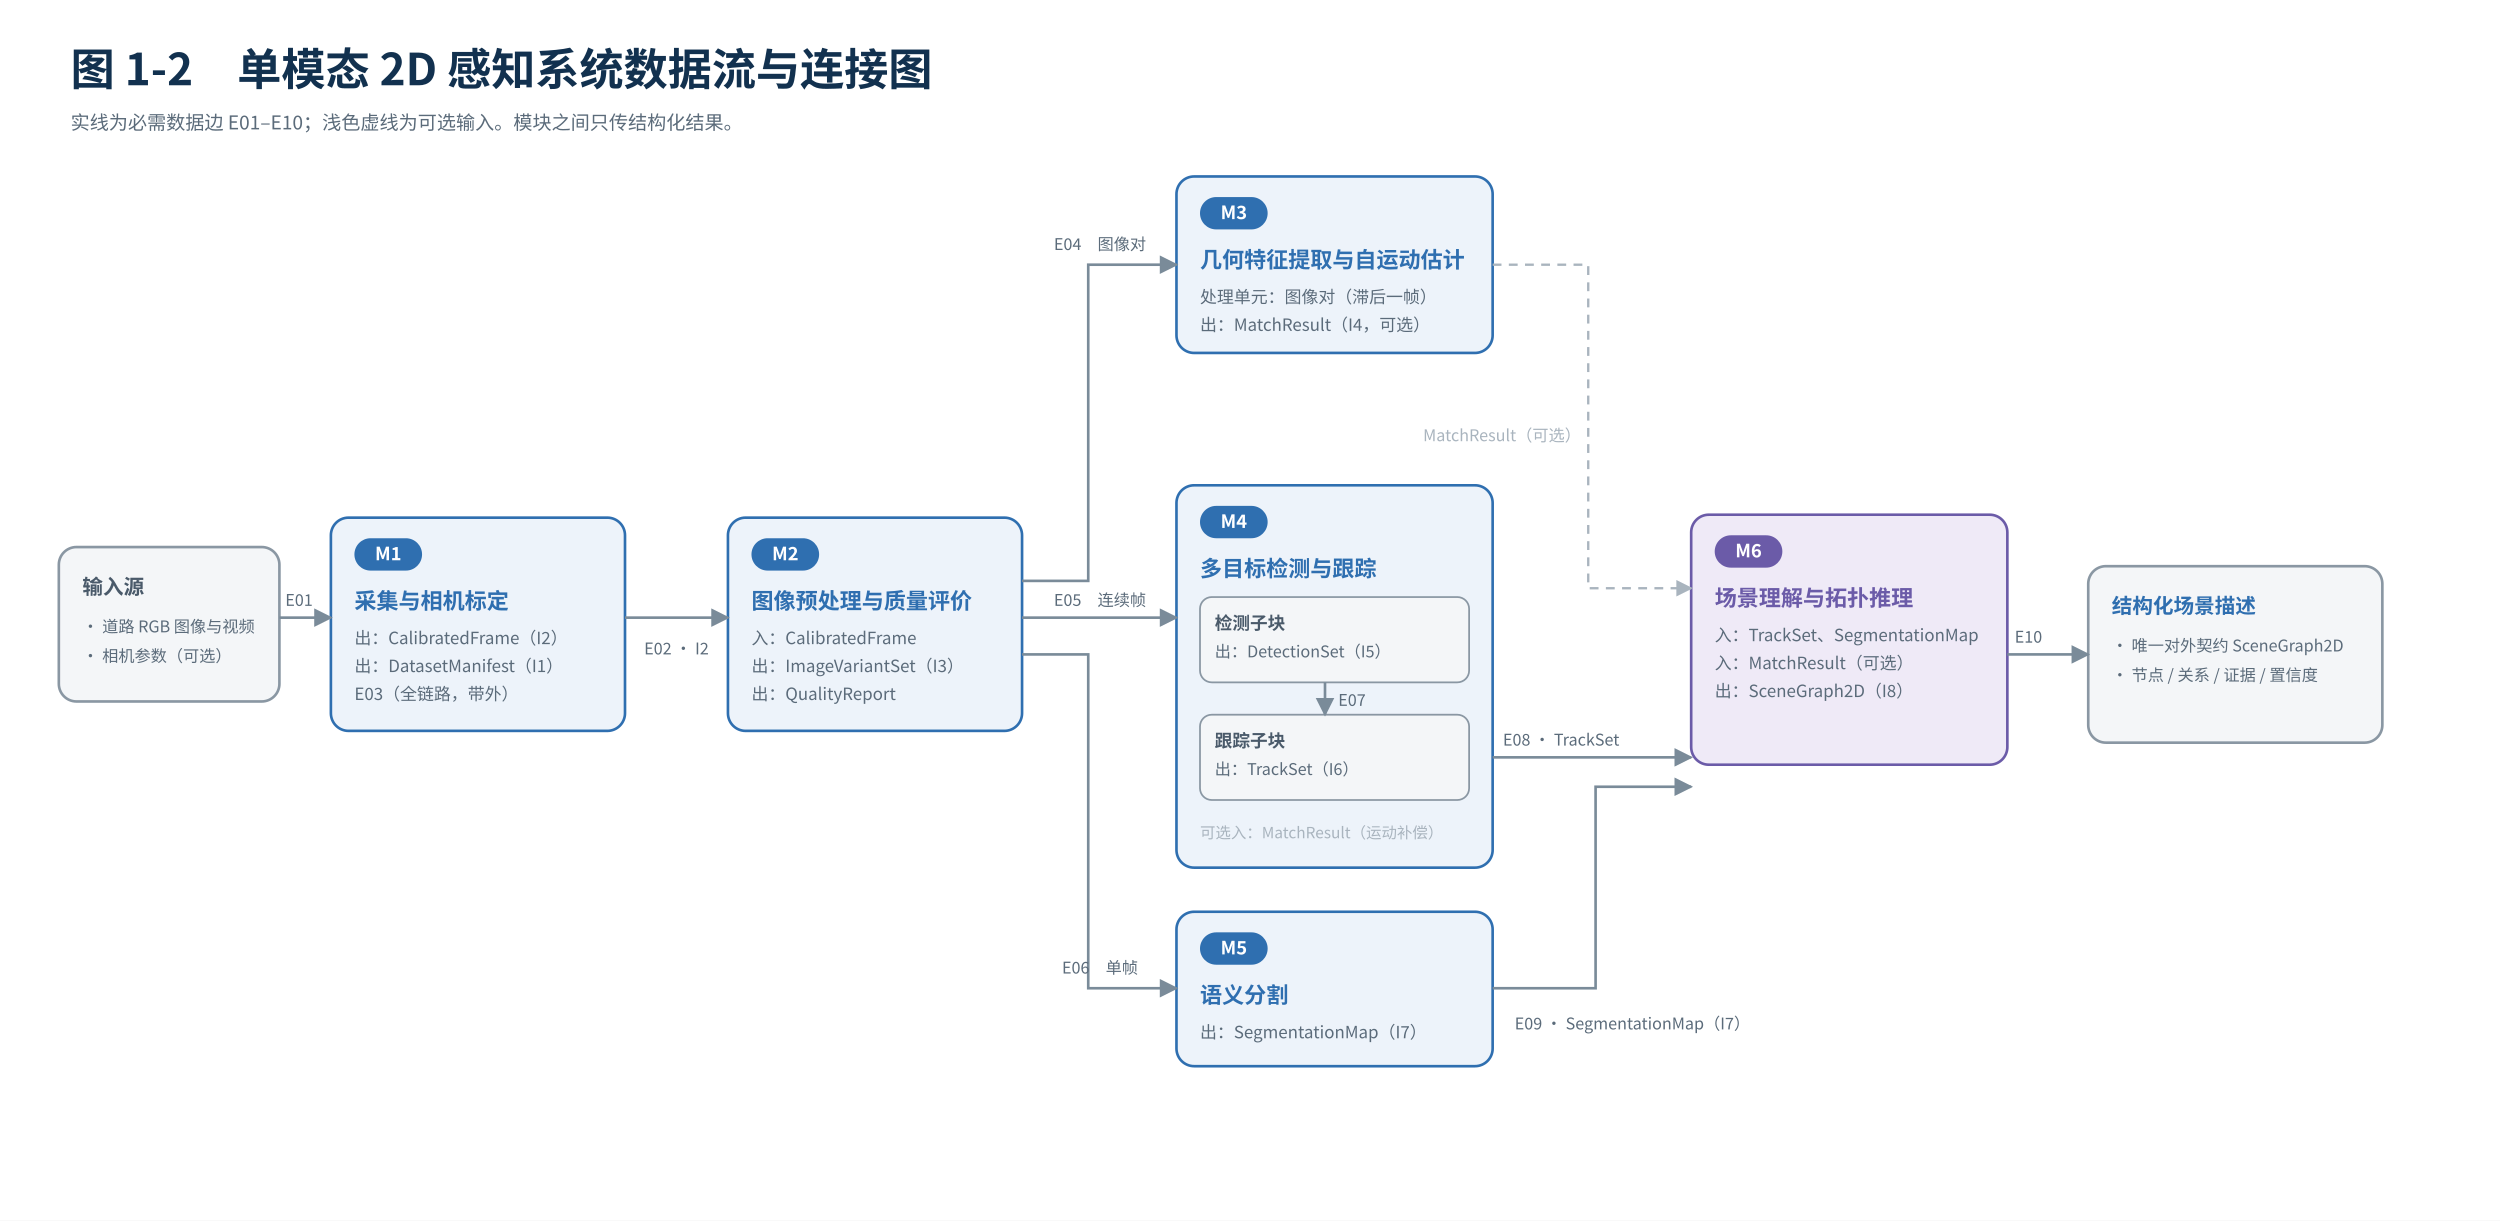
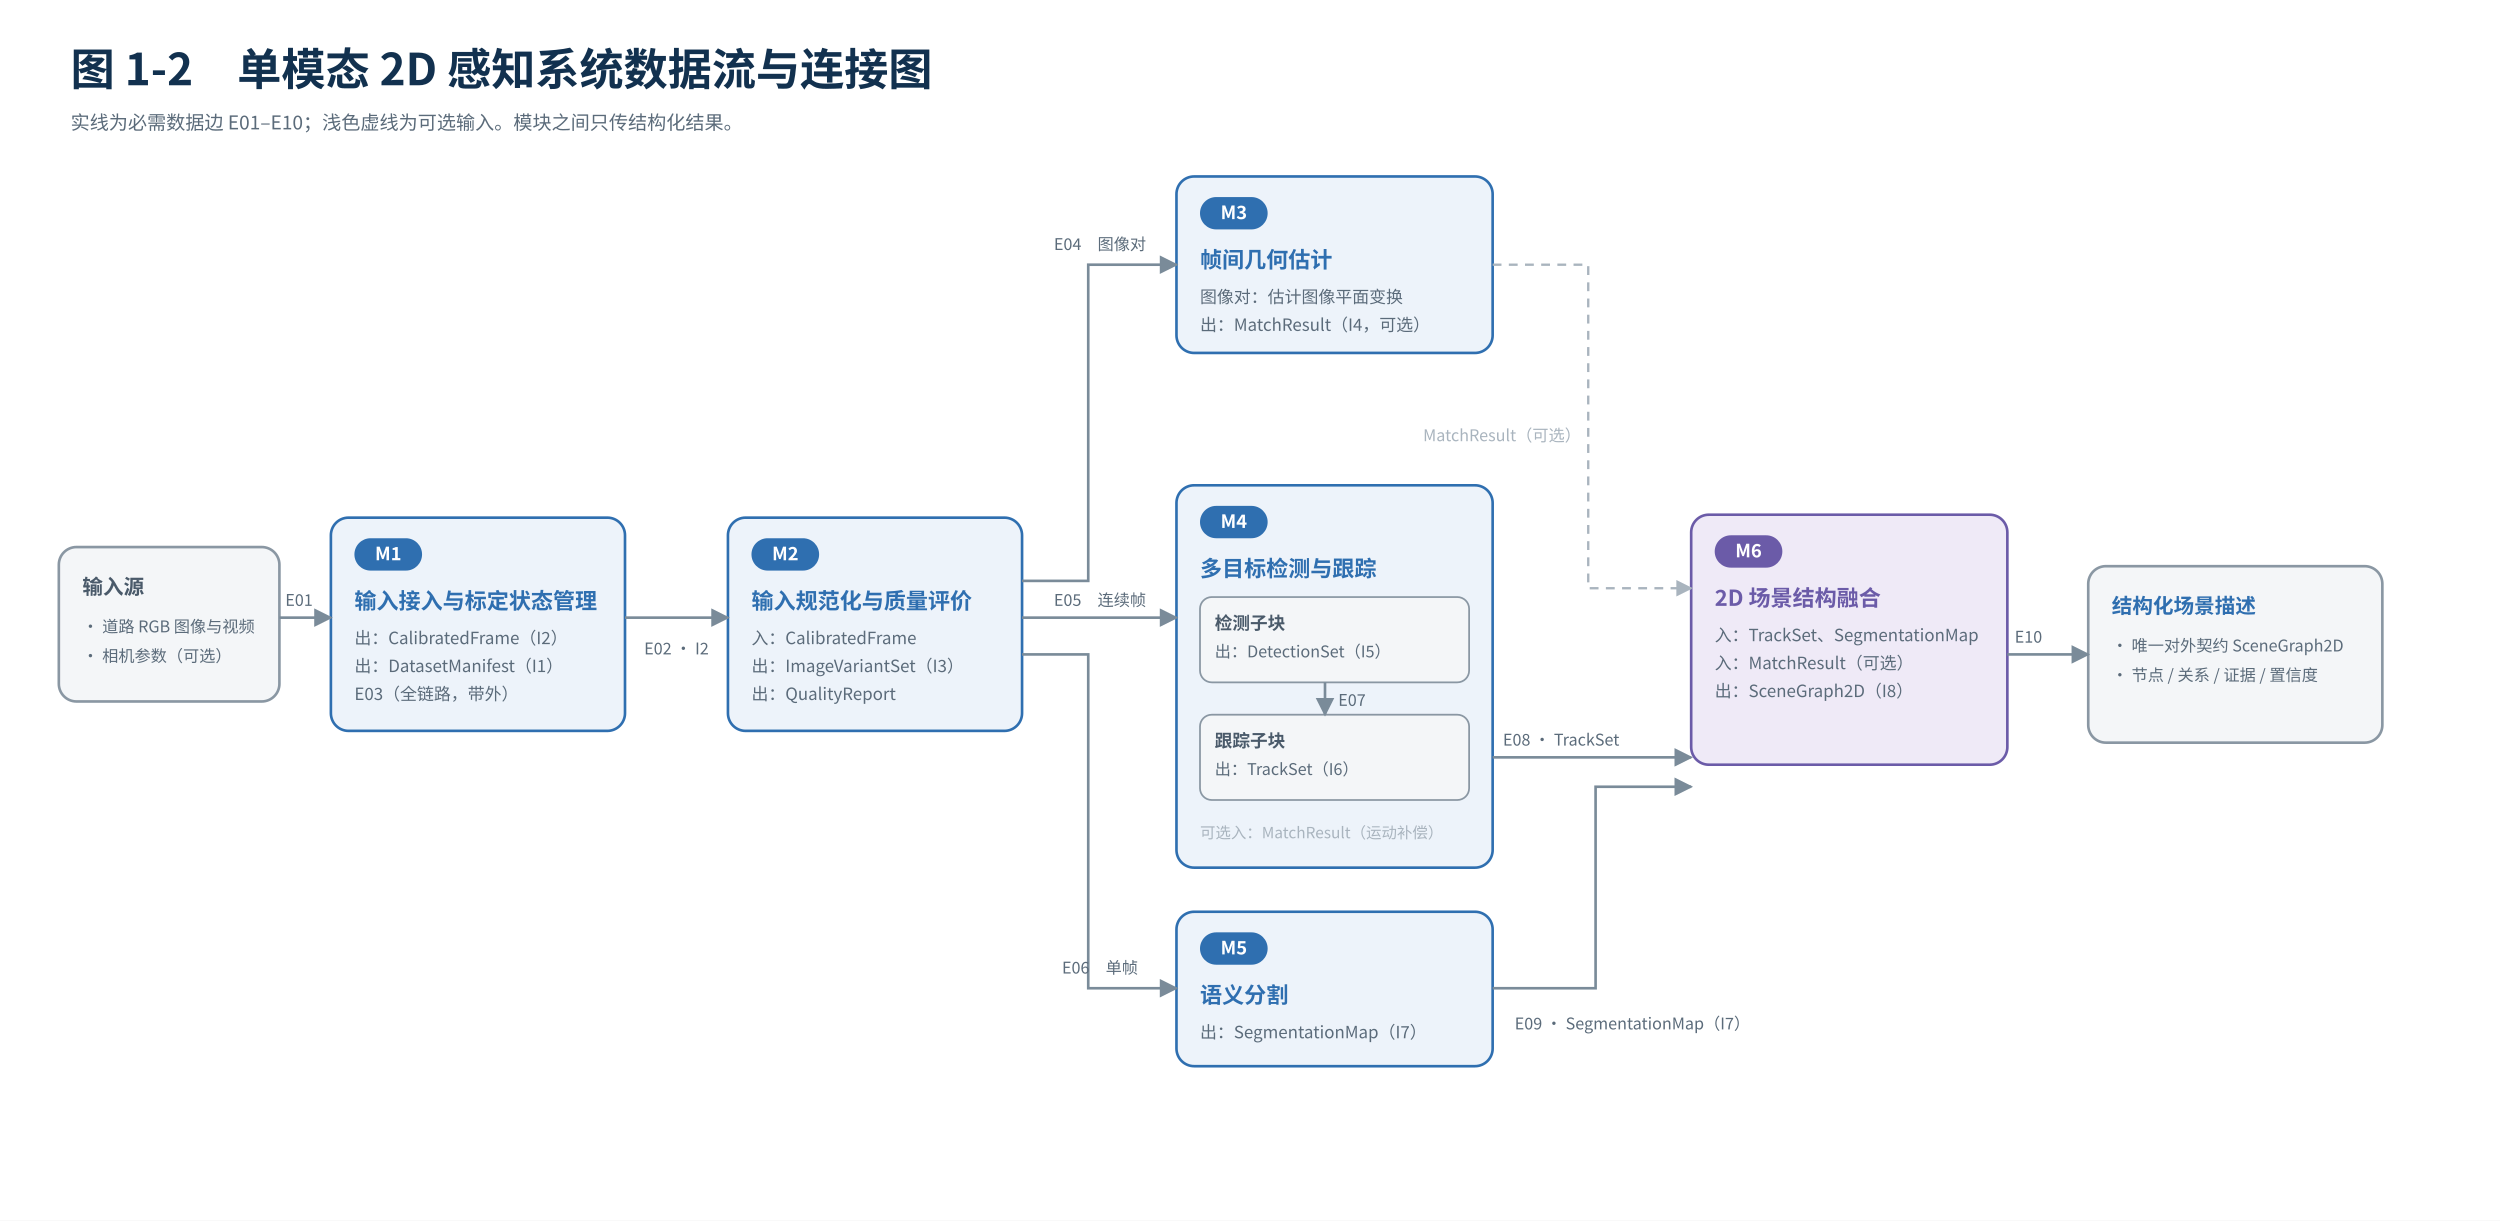
<svg xmlns="http://www.w3.org/2000/svg" width="1700" height="830" viewBox="0 0 1700 830">
  <defs>
    <marker id="arrow" viewBox="0 0 10 10" refX="9" refY="5" markerWidth="7" markerHeight="7" orient="auto-start-reverse">
      <path d="M 0 0 L 10 5 L 0 10 z" fill="#7A8B99" />
    </marker>
    <marker id="arrowOpt" viewBox="0 0 10 10" refX="9" refY="5" markerWidth="7" markerHeight="7" orient="auto-start-reverse">
      <path d="M 0 0 L 10 5 L 0 10 z" fill="#A9B4BE" />
    </marker>
    <style>text { font-family: PingFang SC, Hiragino Sans GB, Heiti SC, Microsoft YaHei, Noto Sans CJK SC, sans-serif; }</style>
  </defs>
  <rect width="1700" height="830" fill="#FFFFFF" />
  <text x="48" y="58" font-size="30" fill="#12314F" text-anchor="start" font-weight="700">图 1-2　单模态 2D 感知系统数据流与连接图</text>
  <text x="48" y="88" font-size="13" fill="#5B6B7A" text-anchor="start" font-weight="400">实线为必需数据边 E01–E10；浅色虚线为可选输入。模块之间只传结构化结果。</text>
  <rect x="40" y="372" width="150" height="105" rx="12" fill="#F4F6F8" stroke="#8A97A3" stroke-width="1.8" />
  <text x="56" y="404" font-size="14" fill="#4A5A6A" text-anchor="start" font-weight="700">输入源</text>
  <text x="56" y="430" font-size="11" fill="#5B6B7A" text-anchor="start" font-weight="400">· 道路 RGB 图像与视频</text>
  <text x="56" y="450" font-size="11" fill="#5B6B7A" text-anchor="start" font-weight="400">· 相机参数（可选）</text>
  <rect x="225" y="352" width="200" height="145" rx="12" fill="#EDF3FA" stroke="#2F6FB0" stroke-width="1.8" />
  <rect x="241" y="366" width="46" height="22" rx="11" fill="#2F6FB0" />
  <text x="264" y="381" font-size="12.5" fill="#FFFFFF" text-anchor="middle" font-weight="700">M1</text>
-   <text x="241" y="414" font-size="15" fill="#2F6FB0" text-anchor="start" font-weight="700">采集与相机标定</text>
+   <text x="241" y="414" font-size="15" fill="#2F6FB0" text-anchor="start" font-weight="700">输入接入与标定状态管理</text>
  <text x="241" y="438" font-size="11.5" fill="#5B6B7A" text-anchor="start" font-weight="400">出：CalibratedFrame（I2）</text>
  <text x="241" y="457" font-size="11.5" fill="#5B6B7A" text-anchor="start" font-weight="400">出：DatasetManifest（I1）</text>
  <text x="241" y="476" font-size="11.5" fill="#5B6B7A" text-anchor="start" font-weight="400">E03（全链路，带外）</text>
  <rect x="495" y="352" width="200" height="145" rx="12" fill="#EDF3FA" stroke="#2F6FB0" stroke-width="1.8" />
  <rect x="511" y="366" width="46" height="22" rx="11" fill="#2F6FB0" />
  <text x="534" y="381" font-size="12.5" fill="#FFFFFF" text-anchor="middle" font-weight="700">M2</text>
-   <text x="511" y="414" font-size="15" fill="#2F6FB0" text-anchor="start" font-weight="700">图像预处理与质量评价</text>
+   <text x="511" y="414" font-size="15" fill="#2F6FB0" text-anchor="start" font-weight="700">输入规范化与质量评价</text>
  <text x="511" y="438" font-size="11.5" fill="#5B6B7A" text-anchor="start" font-weight="400">入：CalibratedFrame</text>
  <text x="511" y="457" font-size="11.5" fill="#5B6B7A" text-anchor="start" font-weight="400">出：ImageVariantSet（I3）</text>
  <text x="511" y="476" font-size="11.5" fill="#5B6B7A" text-anchor="start" font-weight="400">出：QualityReport</text>
  <rect x="800" y="120" width="215" height="120" rx="12" fill="#EDF3FA" stroke="#2F6FB0" stroke-width="1.8" />
  <rect x="816" y="134" width="46" height="22" rx="11" fill="#2F6FB0" />
  <text x="839" y="149" font-size="12.5" fill="#FFFFFF" text-anchor="middle" font-weight="700">M3</text>
-   <text x="816" y="182" font-size="15" fill="#2F6FB0" text-anchor="start" font-weight="700">几何特征提取与自运动估计</text>
-   <text x="816" y="206" font-size="11.5" fill="#5B6B7A" text-anchor="start" font-weight="400">处理单元：图像对（滞后一帧）</text>
+   <text x="816" y="182" font-size="15" fill="#2F6FB0" text-anchor="start" font-weight="700">帧间几何估计</text>
+   <text x="816" y="206" font-size="11.5" fill="#5B6B7A" text-anchor="start" font-weight="400">图像对：估计图像平面变换</text>
  <text x="816" y="225" font-size="11.5" fill="#5B6B7A" text-anchor="start" font-weight="400">出：MatchResult（I4，可选）</text>
  <rect x="800" y="330" width="215" height="260" rx="12" fill="#EDF3FA" stroke="#2F6FB0" stroke-width="1.8" />
  <rect x="816" y="344" width="46" height="22" rx="11" fill="#2F6FB0" />
  <text x="839" y="359" font-size="12.5" fill="#FFFFFF" text-anchor="middle" font-weight="700">M4</text>
  <text x="816" y="392" font-size="15" fill="#2F6FB0" text-anchor="start" font-weight="700">多目标检测与跟踪</text>
  <rect x="816" y="406" width="183" height="58" rx="8" fill="#F4F6F8" stroke="#8A97A3" stroke-width="1.2" />
  <text x="826" y="428" font-size="12" fill="#4A5A6A" text-anchor="start" font-weight="700">检测子块</text>
  <text x="826" y="447" font-size="11" fill="#5B6B7A" text-anchor="start" font-weight="400">出：DetectionSet（I5）</text>
  <rect x="816" y="486" width="183" height="58" rx="8" fill="#F4F6F8" stroke="#8A97A3" stroke-width="1.2" />
  <text x="826" y="508" font-size="12" fill="#4A5A6A" text-anchor="start" font-weight="700">跟踪子块</text>
  <text x="826" y="527" font-size="11" fill="#5B6B7A" text-anchor="start" font-weight="400">出：TrackSet（I6）</text>
  <text x="816" y="570" font-size="10.5" fill="#A9B4BE" text-anchor="start" font-weight="400">可选入：MatchResult（运动补偿）</text>
  <rect x="800" y="620" width="215" height="105" rx="12" fill="#EDF3FA" stroke="#2F6FB0" stroke-width="1.8" />
  <rect x="816" y="634" width="46" height="22" rx="11" fill="#2F6FB0" />
  <text x="839" y="649" font-size="12.5" fill="#FFFFFF" text-anchor="middle" font-weight="700">M5</text>
  <text x="816" y="682" font-size="15" fill="#2F6FB0" text-anchor="start" font-weight="700">语义分割</text>
  <text x="816" y="706" font-size="11.5" fill="#5B6B7A" text-anchor="start" font-weight="400">出：SegmentationMap（I7）</text>
  <rect x="1150" y="350" width="215" height="170" rx="12" fill="#EFEAF7" stroke="#6B5BA8" stroke-width="1.8" />
  <rect x="1166" y="364" width="46" height="22" rx="11" fill="#6B5BA8" />
  <text x="1189" y="379" font-size="12.5" fill="#FFFFFF" text-anchor="middle" font-weight="700">M6</text>
-   <text x="1166" y="412" font-size="15" fill="#6B5BA8" text-anchor="start" font-weight="700">场景理解与拓扑推理</text>
+   <text x="1166" y="412" font-size="15" fill="#6B5BA8" text-anchor="start" font-weight="700">2D 场景结构融合</text>
  <text x="1166" y="436" font-size="11.5" fill="#5B6B7A" text-anchor="start" font-weight="400">入：TrackSet、SegmentationMap</text>
  <text x="1166" y="455" font-size="11.5" fill="#5B6B7A" text-anchor="start" font-weight="400">入：MatchResult（可选）</text>
  <text x="1166" y="474" font-size="11.5" fill="#5B6B7A" text-anchor="start" font-weight="400">出：SceneGraph2D（I8）</text>
  <rect x="1420" y="385" width="200" height="120" rx="12" fill="#F4F6F8" stroke="#8A97A3" stroke-width="1.8" />
  <text x="1436" y="417" font-size="14" fill="#2F6FB0" text-anchor="start" font-weight="700">结构化场景描述</text>
  <text x="1436" y="443" font-size="11" fill="#5B6B7A" text-anchor="start" font-weight="400">· 唯一对外契约 SceneGraph2D</text>
  <text x="1436" y="463" font-size="11" fill="#5B6B7A" text-anchor="start" font-weight="400">· 节点 / 关系 / 证据 / 置信度</text>
  <path d="M 190 420 L 225 420" fill="none" stroke="#7A8B99" stroke-width="1.8" marker-end="url(#arrow)" />
  <text x="194" y="412" font-size="11" fill="#5B6B7A" text-anchor="start" font-weight="400">E01</text>
  <path d="M 425 420 L 495 420" fill="none" stroke="#7A8B99" stroke-width="1.8" marker-end="url(#arrow)" />
  <text x="460" y="445" font-size="11" fill="#5B6B7A" text-anchor="middle" font-weight="400">E02 · I2</text>
  <path d="M 695 395 L 740 395 L 740 180 L 800 180" fill="none" stroke="#7A8B99" stroke-width="1.8" marker-end="url(#arrow)" />
  <text x="748" y="170" font-size="11" fill="#5B6B7A" text-anchor="middle" font-weight="400">E04　图像对</text>
  <path d="M 695 420 L 800 420" fill="none" stroke="#7A8B99" stroke-width="1.8" marker-end="url(#arrow)" />
  <text x="748" y="412" font-size="11" fill="#5B6B7A" text-anchor="middle" font-weight="400">E05　连续帧</text>
  <path d="M 695 445 L 740 445 L 740 672 L 800 672" fill="none" stroke="#7A8B99" stroke-width="1.8" marker-end="url(#arrow)" />
  <text x="748" y="662" font-size="11" fill="#5B6B7A" text-anchor="middle" font-weight="400">E06　单帧</text>
  <path d="M 901 464 L 901 486" fill="none" stroke="#7A8B99" stroke-width="1.8" marker-end="url(#arrow)" />
  <text x="910" y="480" font-size="11" fill="#5B6B7A" text-anchor="start" font-weight="400">E07</text>
  <path d="M 1015 515 L 1150 515" fill="none" stroke="#7A8B99" stroke-width="1.8" marker-end="url(#arrow)" />
  <text x="1022" y="507" font-size="11" fill="#5B6B7A" text-anchor="start" font-weight="400">E08 · TrackSet</text>
  <path d="M 1015 672 L 1085 672 L 1085 535 L 1150 535" fill="none" stroke="#7A8B99" stroke-width="1.8" marker-end="url(#arrow)" />
  <text x="1030" y="700" font-size="11" fill="#5B6B7A" text-anchor="start" font-weight="400">E09 · SegmentationMap（I7）</text>
  <path d="M 1365 445 L 1420 445" fill="none" stroke="#7A8B99" stroke-width="1.8" marker-end="url(#arrow)" />
  <text x="1370" y="437" font-size="11" fill="#5B6B7A" text-anchor="start" font-weight="400">E10</text>
  <path d="M 1015 180 L 1080 180 L 1080 400 L 1150 400" fill="none" stroke="#A9B4BE" stroke-width="1.6" stroke-dasharray="6 5" marker-end="url(#arrowOpt)" />
  <text x="1075" y="300" font-size="11" fill="#A9B4BE" text-anchor="end" font-weight="400">MatchResult（可选）</text>
</svg>
